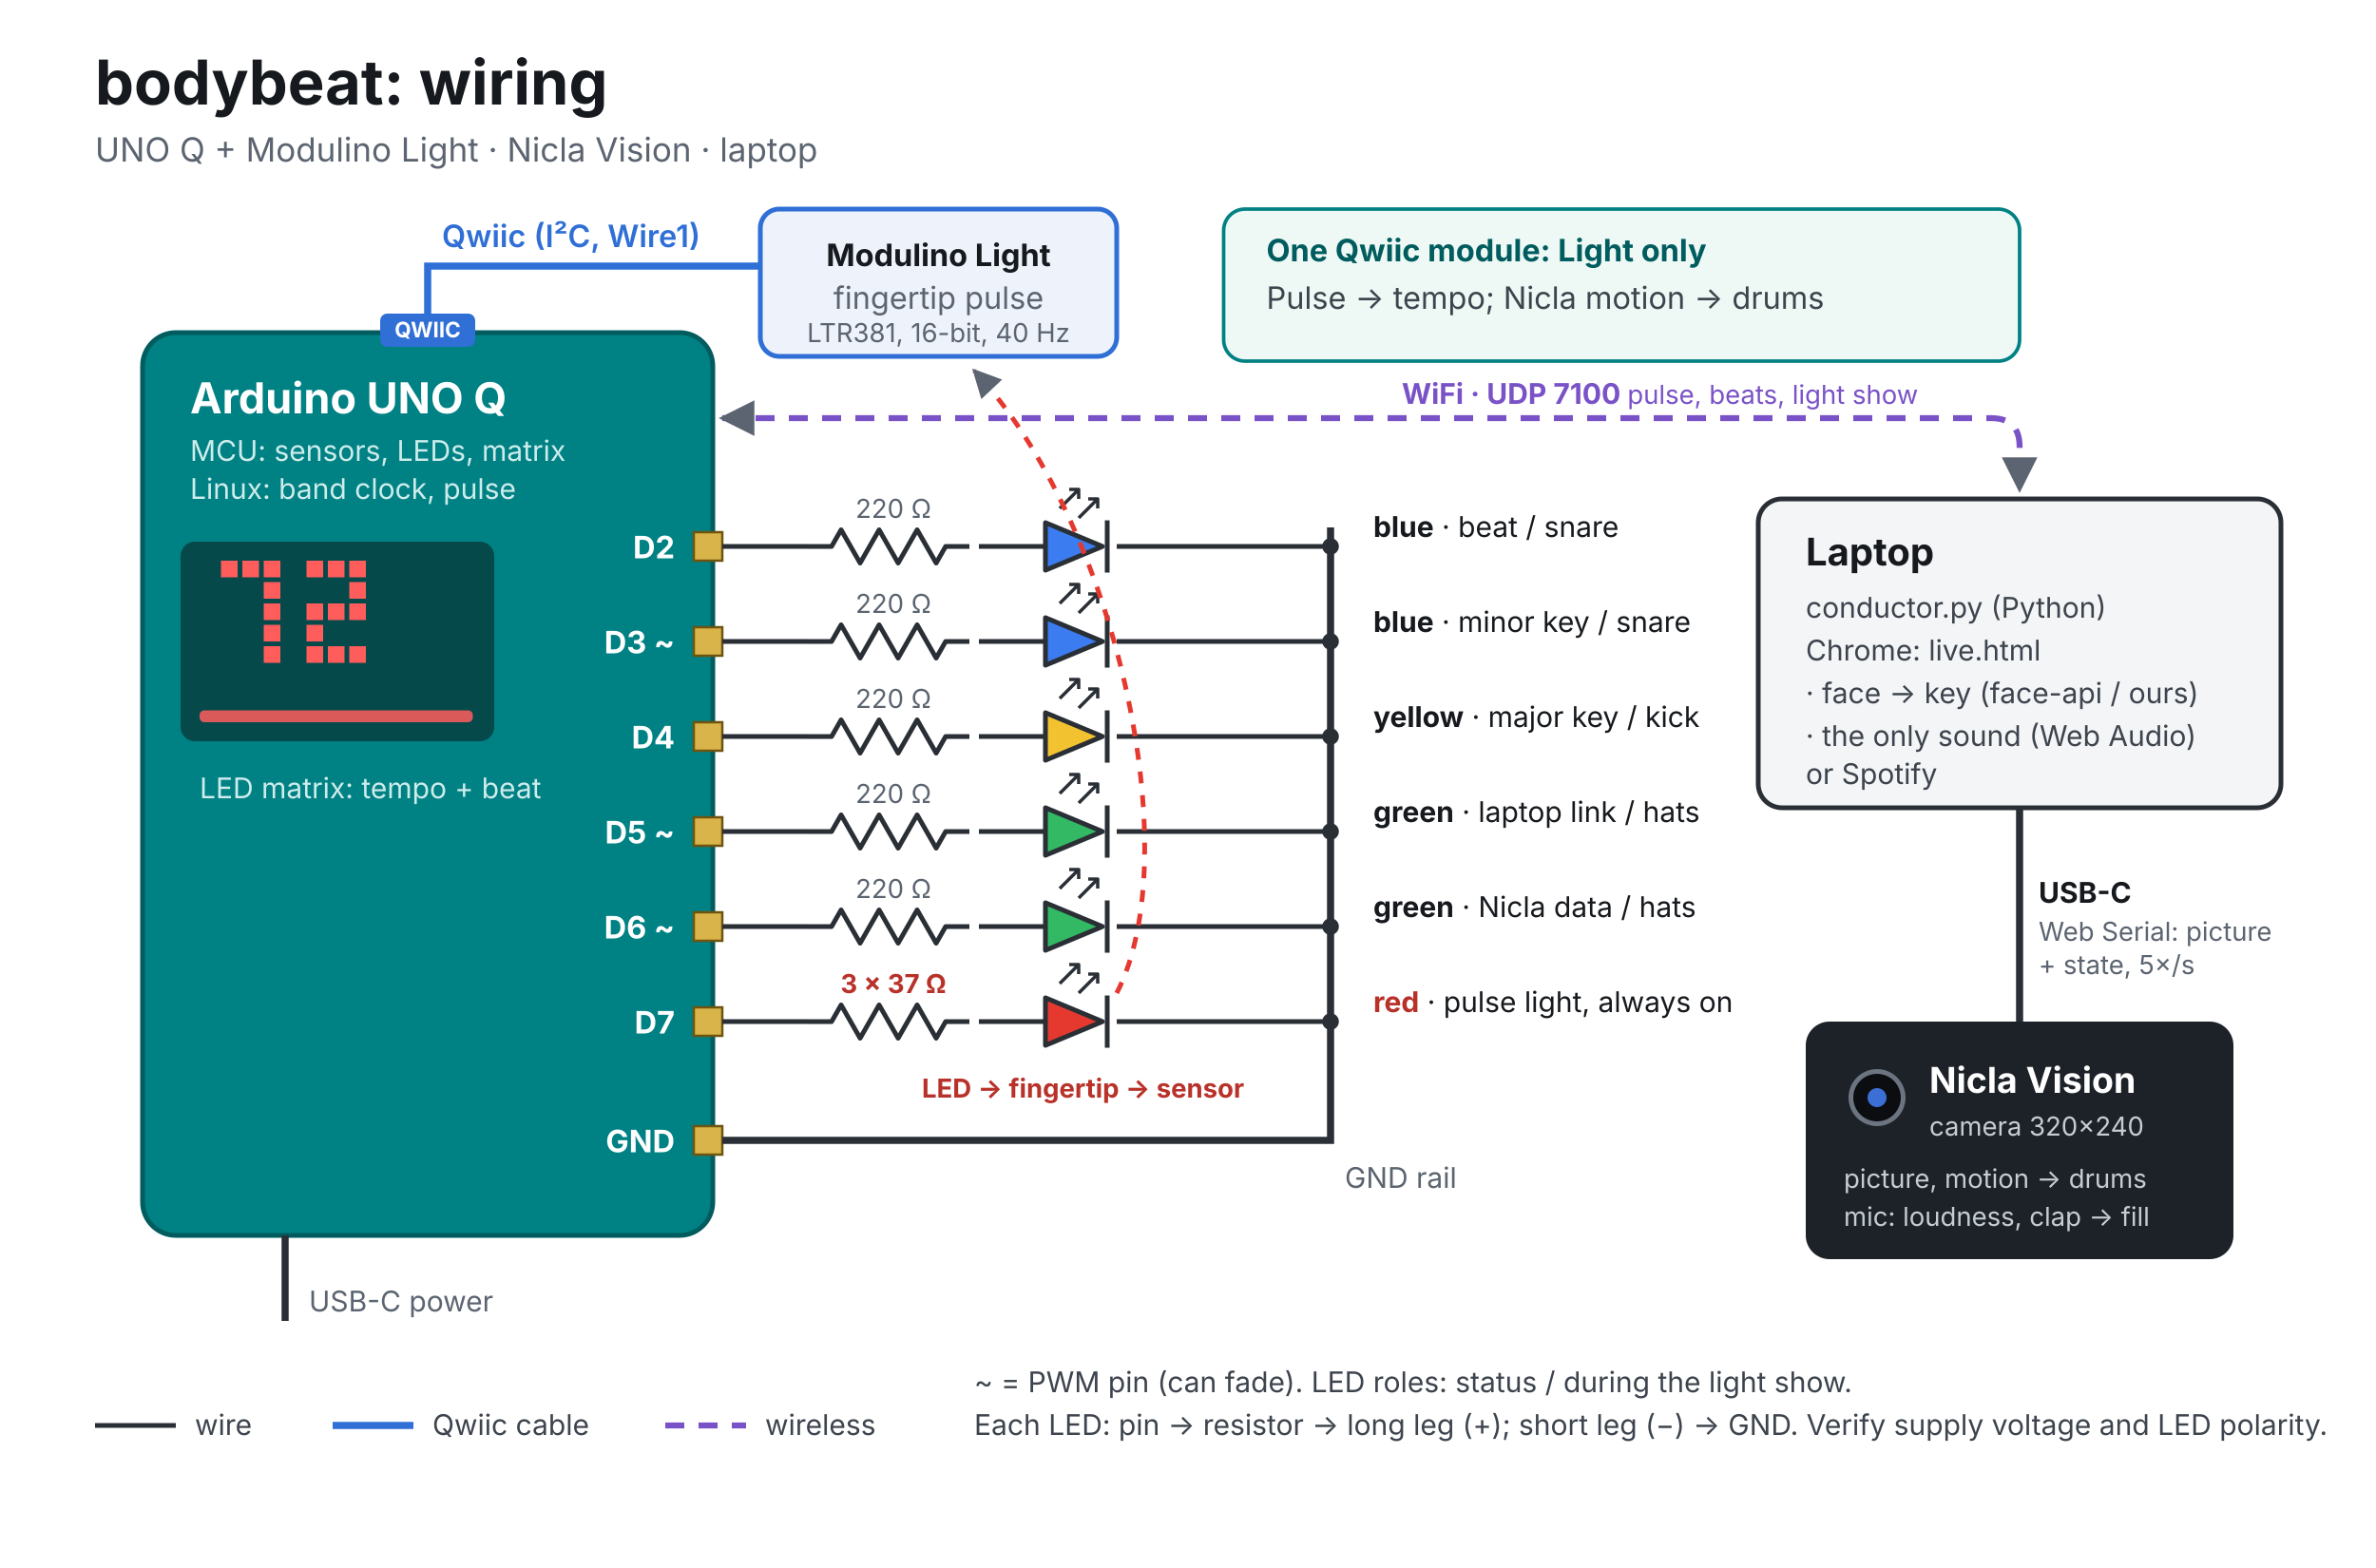
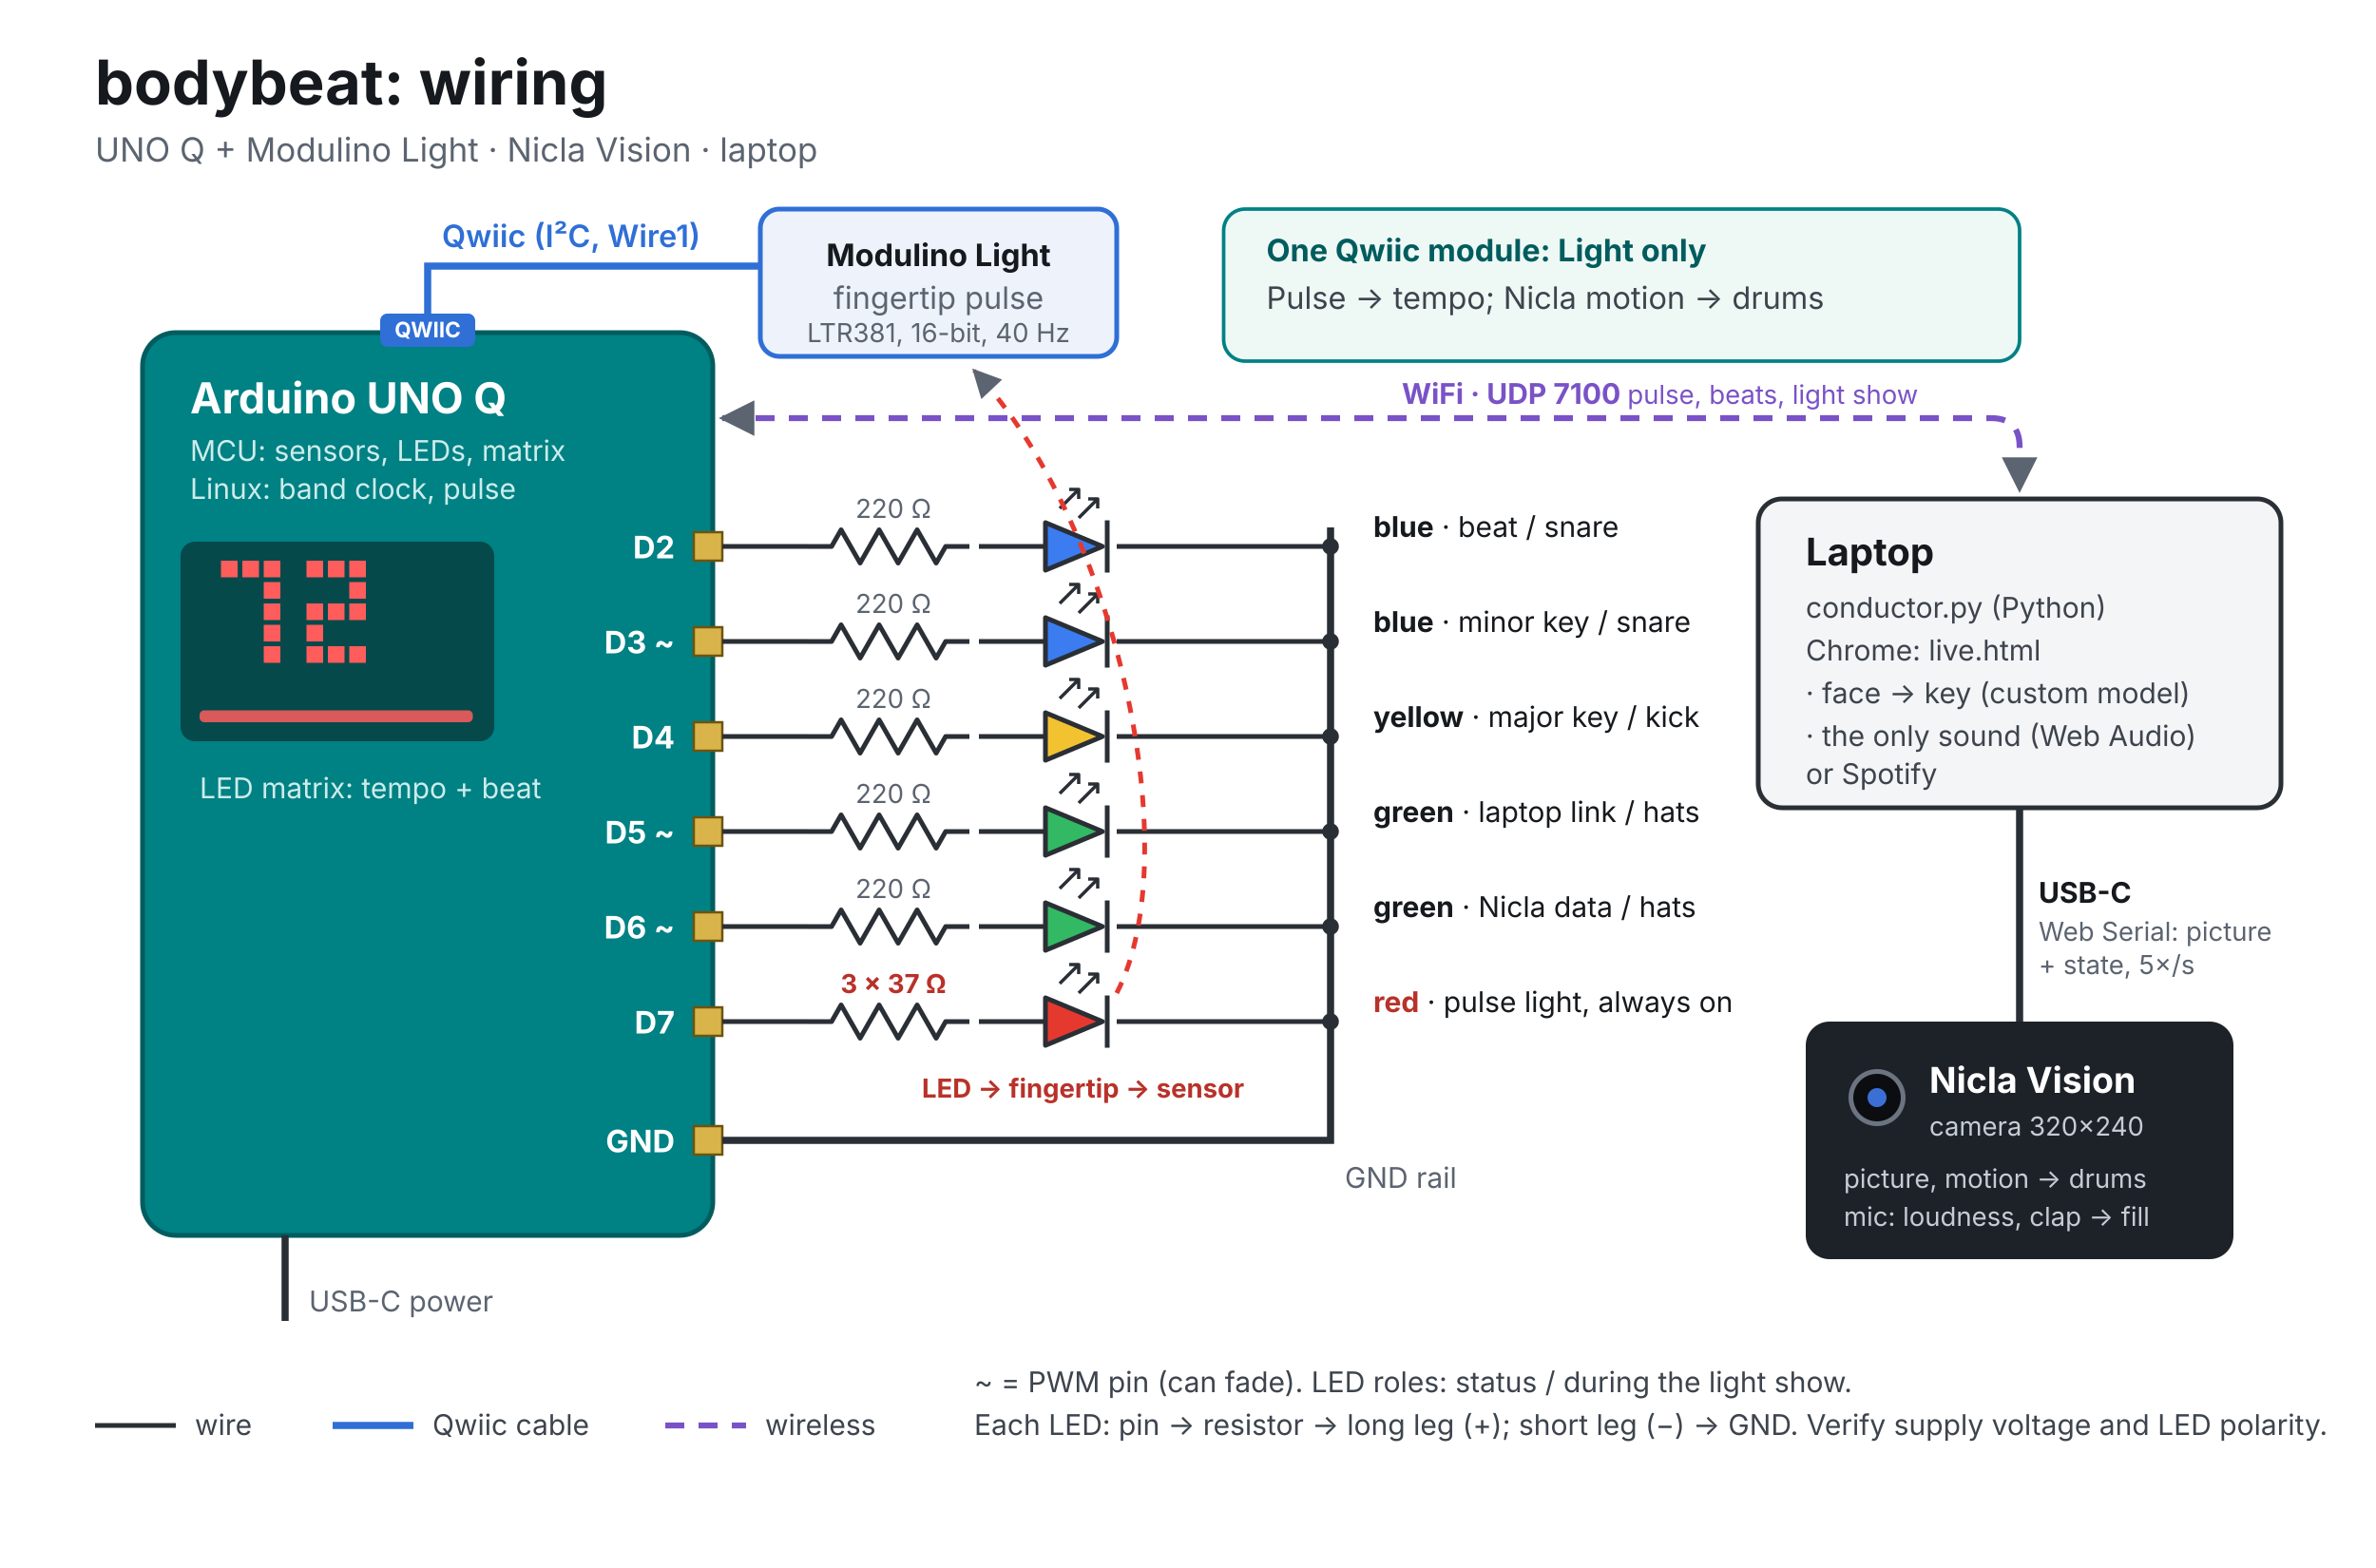
<svg xmlns="http://www.w3.org/2000/svg" viewBox="0 0 1000 660" width="1000" height="660" font-family="Inter, 'Segoe UI', Helvetica, Arial, sans-serif">
  <defs>
    <marker id="arr" viewBox="0 0 10 10" refX="9" refY="5" markerWidth="6" markerHeight="6" orient="auto-start-reverse">
      <path d="M0 0 L10 5 L0 10 z" fill="#5b6470" />
    </marker>
    <g id="res">
      <path d="M0 0 h10 l4 -7 l8 14 l8 -14 l8 14 l8 -14 l8 14 l4 -7 h10" fill="none" stroke="#2a2f36" stroke-width="2" stroke-linejoin="round" />
    </g>
    <g id="glow">
      <path d="M6 -16 l8 -8 m-4 0 h4 v4 M14 -12 l8 -8 m-4 0 h4 v4" fill="none" stroke="#2a2f36" stroke-width="1.4" />
    </g>
  </defs>
  <rect width="1000" height="660" fill="#ffffff" />
  <text x="40" y="44" font-size="26" font-weight="700" fill="#16191d">bodybeat: wiring</text>
  <text x="40" y="68" font-size="14" fill="#5b6470">UNO Q + Modulino Light · Nicla Vision · laptop</text>
  <g font-size="13">
    <path d="M180 140 V112 H320" fill="none" stroke="#2f6fd6" stroke-width="3" />
    <text x="186" y="104" fill="#2f6fd6" font-weight="600">Qwiic (I²C, Wire1)</text>
    <rect x="320" y="88" width="150" height="62" rx="8" fill="#eef3fb" stroke="#2f6fd6" stroke-width="2" />
    <text x="395" y="112" text-anchor="middle" font-weight="700" fill="#16191d">Modulino Light</text>
    <text x="395" y="130" text-anchor="middle" fill="#5b6470">fingertip pulse</text>
    <text x="395" y="144" text-anchor="middle" fill="#5b6470" font-size="11">LTR381, 16-bit, 40 Hz</text>
    <rect x="515" y="88" width="335" height="64" rx="9" fill="#eef9f5" stroke="#008184" stroke-width="1.5" />
    <text x="533" y="110" font-weight="700" fill="#005c5e">One Qwiic module: Light only</text>
    <text x="533" y="130" fill="#3d444d">Pulse → tempo; Nicla motion → drums</text>
  </g>
  <g>
    <rect x="60" y="140" width="240" height="380" rx="14" fill="#008184" />
    <rect x="60" y="140" width="240" height="380" rx="14" fill="none" stroke="#005c5e" stroke-width="2" />
    <text x="80" y="174" font-size="18" font-weight="700" fill="#ffffff">Arduino UNO Q</text>
    <text x="80" y="194" font-size="12" fill="#cdeceb">MCU: sensors, LEDs, matrix</text>
    <text x="80" y="210" font-size="12" fill="#cdeceb">Linux: band clock, pulse</text>
    <rect x="160" y="132" width="40" height="14" rx="3" fill="#2f6fd6" />
    <text x="180" y="142" font-size="9" fill="#fff" text-anchor="middle" font-weight="700">QWIIC</text>
    <g transform="translate(84 236)">
      <rect x="-8" y="-8" width="132" height="84" rx="6" fill="#06494b" />
      <g fill="#ff5c5c">
        <rect x="9" y="0" width="7" height="7" />
        <rect x="18" y="0" width="7" height="7" />
        <rect x="27" y="0" width="7" height="7" />
        <rect x="27" y="9" width="7" height="7" />
        <rect x="27" y="18" width="7" height="7" />
        <rect x="27" y="27" width="7" height="7" />
        <rect x="27" y="36" width="7" height="7" />
        <rect x="45" y="0" width="7" height="7" />
        <rect x="54" y="0" width="7" height="7" />
        <rect x="63" y="0" width="7" height="7" />
        <rect x="63" y="9" width="7" height="7" />
        <rect x="45" y="18" width="7" height="7" />
        <rect x="54" y="18" width="7" height="7" />
        <rect x="63" y="18" width="7" height="7" />
        <rect x="45" y="27" width="7" height="7" />
        <rect x="45" y="36" width="7" height="7" />
        <rect x="54" y="36" width="7" height="7" />
        <rect x="63" y="36" width="7" height="7" />
        <rect x="0" y="63" width="115" height="5" rx="2" opacity="0.85" />
      </g>
    </g>
    <text x="84" y="336" font-size="12" fill="#cdeceb">LED matrix: tempo + beat</text>
    <g fill="#d9b44a" stroke="#6d5410" stroke-width="1">
      <rect x="292" y="224" width="12" height="12" />
      <rect x="292" y="264" width="12" height="12" />
      <rect x="292" y="304" width="12" height="12" />
      <rect x="292" y="344" width="12" height="12" />
      <rect x="292" y="384" width="12" height="12" />
      <rect x="292" y="424" width="12" height="12" />
      <rect x="292" y="474" width="12" height="12" />
    </g>
  </g>
  <g font-size="13" font-weight="700" fill="#ffffff" text-anchor="end">
    <text x="284" y="235">D2</text>
    <text x="284" y="275">D3 ~</text>
    <text x="284" y="315">D4</text>
    <text x="284" y="355">D5 ~</text>
    <text x="284" y="395">D6 ~</text>
    <text x="284" y="435">D7</text>
    <text x="284" y="485">GND</text>
  </g>
  <g stroke="#2a2f36" stroke-width="2" fill="none">
    <path d="M304 230 H340" />
    <path d="M304 270 H340" />
    <path d="M304 310 H340" />
    <path d="M304 350 H340" />
    <path d="M304 390 H340" />
    <path d="M304 430 H340" />
    <path d="M412 230 H440" />
    <path d="M412 270 H440" />
    <path d="M412 310 H440" />
    <path d="M412 350 H440" />
    <path d="M412 390 H440" />
    <path d="M412 430 H440" />
    <path d="M470 230 H560" />
    <path d="M470 270 H560" />
    <path d="M470 310 H560" />
    <path d="M470 350 H560" />
    <path d="M470 390 H560" />
    <path d="M470 430 H560" />
    <path d="M560 222 V480 H304" stroke-width="3" />
  </g>
  <g fill="#2a2f36">
    <circle cx="560" cy="230" r="3.5" />
    <circle cx="560" cy="270" r="3.5" />
    <circle cx="560" cy="310" r="3.5" />
    <circle cx="560" cy="350" r="3.5" />
    <circle cx="560" cy="390" r="3.5" />
    <circle cx="560" cy="430" r="3.5" />
  </g>
  <text x="566" y="500" font-size="12" fill="#5b6470">GND rail</text>
  <use href="#res" x="340" y="230" />
  <use href="#res" x="340" y="270" />
  <use href="#res" x="340" y="310" />
  <use href="#res" x="340" y="350" />
  <use href="#res" x="340" y="390" />
  <use href="#res" x="340" y="430" />
  <g font-size="11" fill="#5b6470" text-anchor="middle">
    <text x="376" y="218">220 Ω</text>
    <text x="376" y="258">220 Ω</text>
    <text x="376" y="298">220 Ω</text>
    <text x="376" y="338">220 Ω</text>
    <text x="376" y="378">220 Ω</text>
    <text x="376" y="418" fill="#b8322a" font-weight="700">3 × 37 Ω</text>
  </g>
  <g stroke="#2a2f36" stroke-width="2" stroke-linejoin="round">
    <g transform="translate(440 230)">
      <path d="M0 -10 L24 0 L0 10 Z" fill="#3b7cf0" />
      <path d="M26 -11 V11" fill="none" />
      <use href="#glow" />
    </g>
    <g transform="translate(440 270)">
      <path d="M0 -10 L24 0 L0 10 Z" fill="#3b7cf0" />
      <path d="M26 -11 V11" fill="none" />
      <use href="#glow" />
    </g>
    <g transform="translate(440 310)">
      <path d="M0 -10 L24 0 L0 10 Z" fill="#f2c230" />
      <path d="M26 -11 V11" fill="none" />
      <use href="#glow" />
    </g>
    <g transform="translate(440 350)">
      <path d="M0 -10 L24 0 L0 10 Z" fill="#33b864" />
      <path d="M26 -11 V11" fill="none" />
      <use href="#glow" />
    </g>
    <g transform="translate(440 390)">
      <path d="M0 -10 L24 0 L0 10 Z" fill="#33b864" />
      <path d="M26 -11 V11" fill="none" />
      <use href="#glow" />
    </g>
    <g transform="translate(440 430)">
      <path d="M0 -10 L24 0 L0 10 Z" fill="#e5392f" />
      <path d="M26 -11 V11" fill="none" />
      <use href="#glow" />
    </g>
  </g>
  <g font-size="12" fill="#16191d">
    <text x="578" y="226">
      <tspan font-weight="700">blue</tspan> · beat / snare</text>
    <text x="578" y="266">
      <tspan font-weight="700">blue</tspan> · minor key / snare</text>
    <text x="578" y="306">
      <tspan font-weight="700">yellow</tspan> · major key / kick</text>
    <text x="578" y="346">
      <tspan font-weight="700">green</tspan> · laptop link / hats</text>
    <text x="578" y="386">
      <tspan font-weight="700">green</tspan> · Nicla data / hats</text>
    <text x="578" y="426">
      <tspan font-weight="700" fill="#b8322a">red</tspan> · pulse light, always on</text>
  </g>
  <path d="M470 418 C 500 360, 470 220, 410 156" fill="none" stroke="#e5392f" stroke-width="2" stroke-dasharray="5 5" marker-end="url(#arr)" />
  <text x="388" y="462" font-size="11" fill="#b8322a" font-weight="700">LED → fingertip → sensor</text>
  <g>
    <rect x="740" y="210" width="220" height="130" rx="10" fill="#f4f5f7" stroke="#2a2f36" stroke-width="2" />
    <text x="760" y="238" font-size="16" font-weight="700" fill="#16191d">Laptop</text>
    <text x="760" y="260" font-size="12" fill="#3d444d">conductor.py (Python)</text>
    <text x="760" y="278" font-size="12" fill="#3d444d">Chrome: live.html</text>
-     <text x="760" y="296" font-size="12" fill="#3d444d">· face → key (face-api / ours)</text>
+     <text x="760" y="296" font-size="12" fill="#3d444d">· face → key (custom model)</text>
    <text x="760" y="314" font-size="12" fill="#3d444d">· the only sound (Web Audio)</text>
    <text x="760" y="330" font-size="12" fill="#3d444d">  or Spotify</text>
  </g>
  <g>
    <rect x="760" y="430" width="180" height="100" rx="10" fill="#1d2228" />
    <circle cx="790" cy="462" r="11" fill="#0b0d10" stroke="#6b7480" stroke-width="2" />
    <circle cx="790" cy="462" r="4" fill="#3b6fd6" />
    <text x="812" y="460" font-size="15" font-weight="700" fill="#ffffff">Nicla Vision</text>
    <text x="812" y="478" font-size="11" fill="#c6ccd4">camera 320×240</text>
    <text x="776" y="500" font-size="11" fill="#c6ccd4">picture, motion → drums</text>
    <text x="776" y="516" font-size="11" fill="#c6ccd4">mic: loudness, clap → fill</text>
  </g>
  <path d="M850 430 V340" stroke="#2a2f36" stroke-width="3" fill="none" />
  <text x="858" y="380" font-size="12" font-weight="700" fill="#16191d">USB-C</text>
  <text x="858" y="396" font-size="11" fill="#5b6470">Web Serial: picture</text>
  <text x="858" y="410" font-size="11" fill="#5b6470">+ state, 5×/s</text>
  <path d="M304 176 H838 Q850 176 850 188 V206" fill="none" stroke="#7a52c7" stroke-width="2.5" stroke-dasharray="8 6" marker-end="url(#arr)" marker-start="url(#arr)" />
  <text x="590" y="170" font-size="12" font-weight="700" fill="#7a52c7">WiFi · UDP 7100 <tspan font-weight="400" font-size="11">pulse, beats, light show</tspan>
  </text>
  <path d="M120 520 V556" stroke="#2a2f36" stroke-width="3" />
  <text x="130" y="552" font-size="12" fill="#5b6470">USB-C power</text>
  <g transform="translate(40 600)" font-size="12" fill="#3d444d">
    <path d="M0 0 H34" stroke="#2a2f36" stroke-width="2" />
    <text x="42" y="4">wire</text>
    <path d="M100 0 H134" stroke="#2f6fd6" stroke-width="3" />
    <text x="142" y="4">Qwiic cable</text>
    <path d="M240 0 H274" stroke="#7a52c7" stroke-width="2.5" stroke-dasharray="8 6" />
    <text x="282" y="4">wireless</text>
    <text x="370" y="-14">~ = PWM pin (can fade). LED roles: status / during the light show.</text>
    <text x="370" y="4">Each LED: pin → resistor → long leg (+); short leg (−) → GND. Verify supply voltage and LED polarity.</text>
  </g>
</svg>
